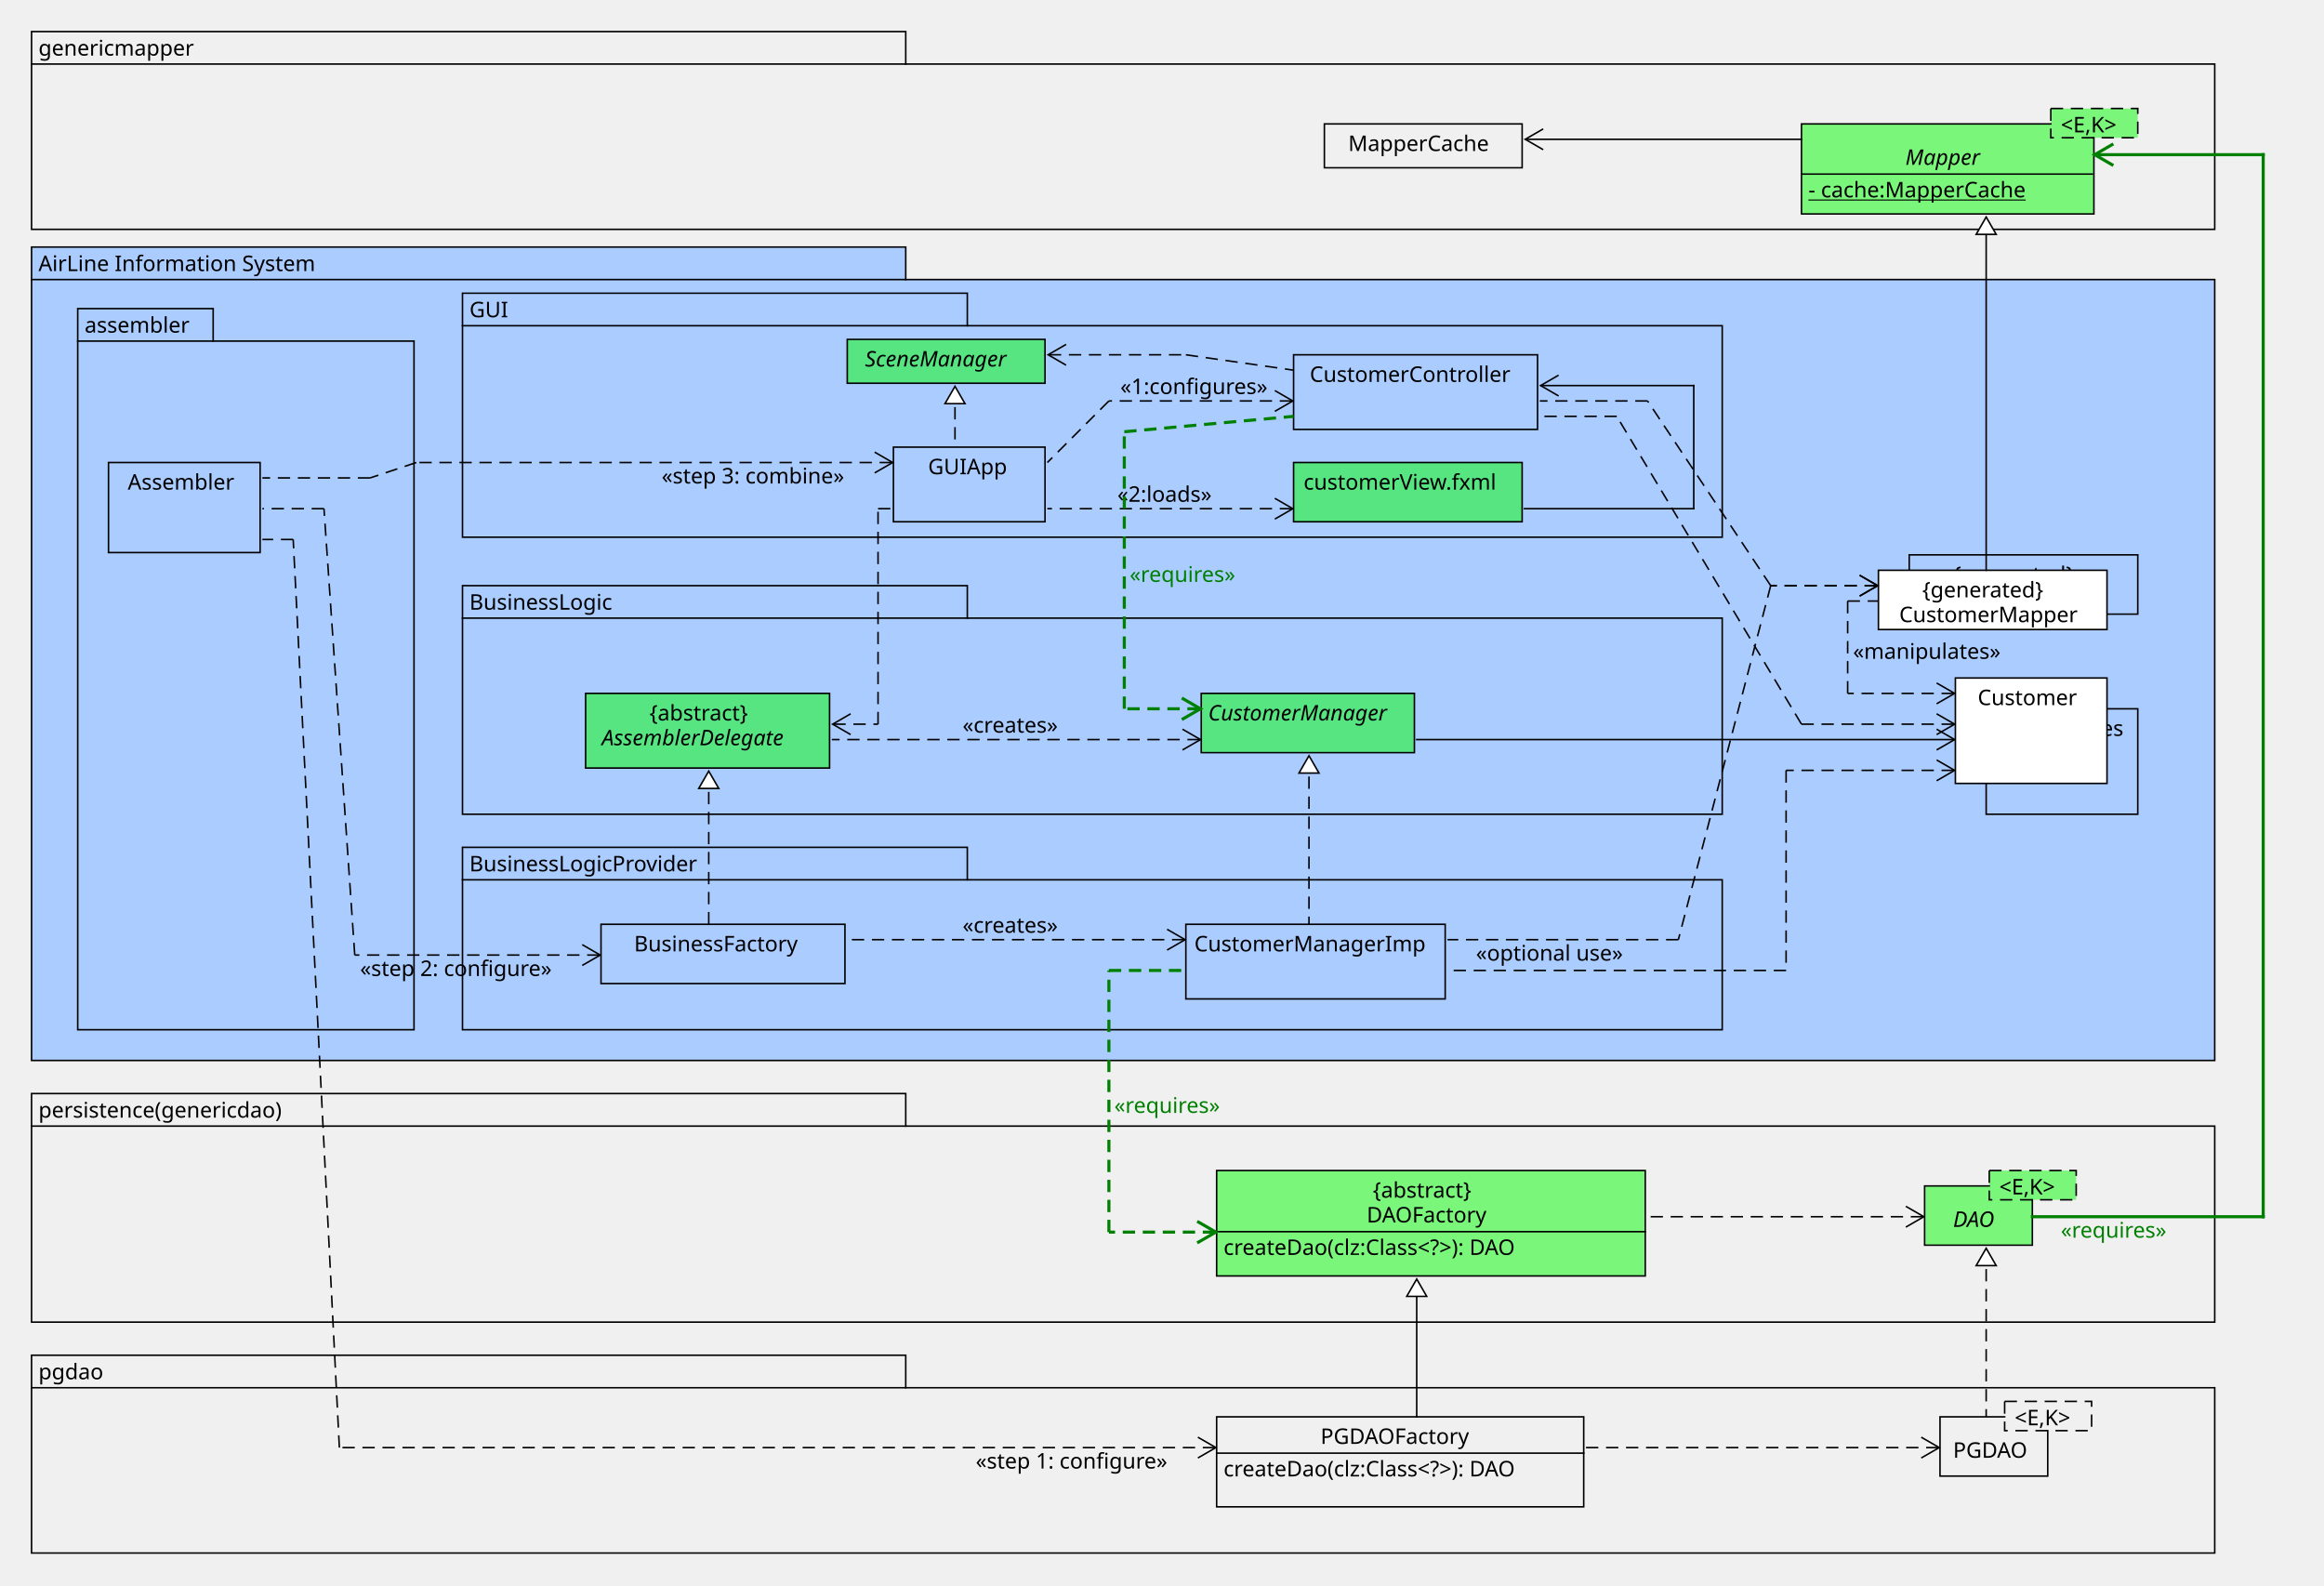
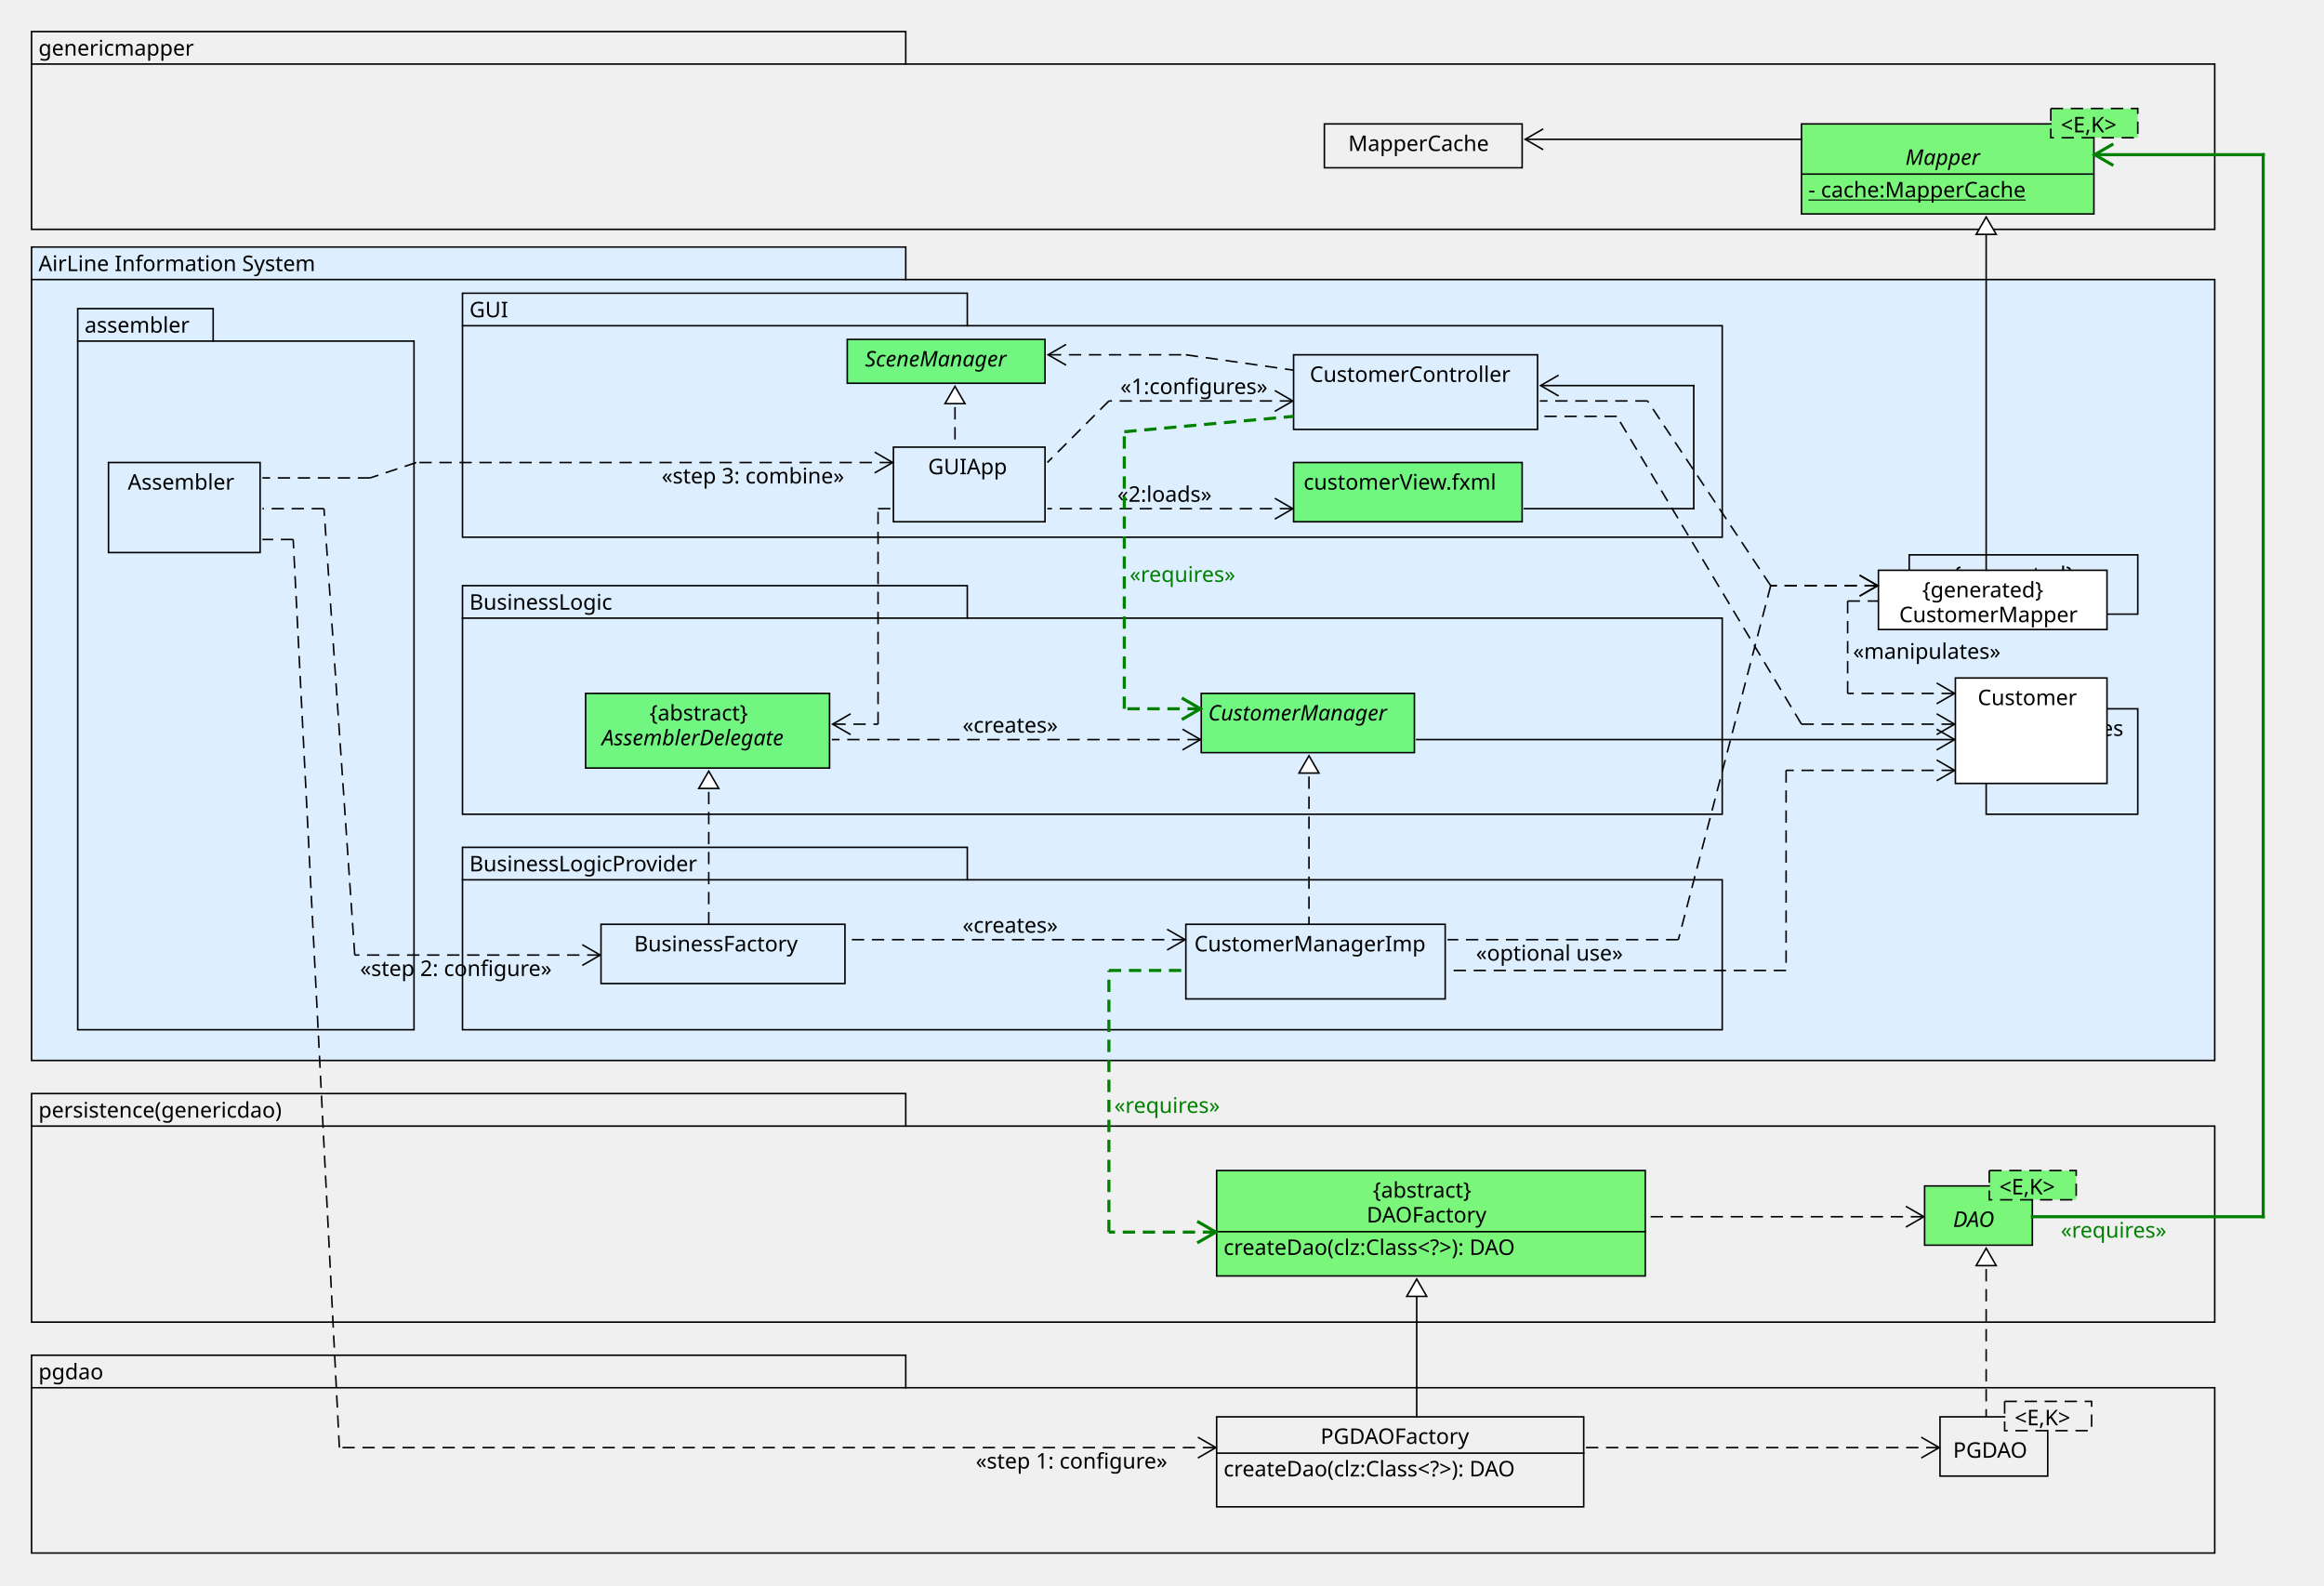
- <svg xmlns="http://www.w3.org/2000/svg" fill-opacity="1" color-rendering="auto" color-interpolation="auto" text-rendering="auto" stroke="currentColor" stroke-linecap="square" width="1510" stroke-miterlimit="10" shape-rendering="auto" stroke-opacity="1" fill="currentColor" stroke-dasharray="none" font-weight="normal" stroke-width="1" viewBox="50 0 1510 1030" height="1030" font-family="'Dialog'" font-style="normal" stroke-linejoin="miter" font-size="12px" stroke-dashoffset="0" image-rendering="auto">
+ <svg xmlns="http://www.w3.org/2000/svg" fill-opacity="1" color-rendering="auto" color-interpolation="auto" text-rendering="auto" stroke="black" stroke-linecap="square" width="1510" stroke-miterlimit="10" shape-rendering="auto" stroke-opacity="1" fill="black" stroke-dasharray="none" font-weight="normal" stroke-width="1" viewBox="50 0 1510 1030" height="1030" font-family="'Dialog'" font-style="normal" stroke-linejoin="miter" font-size="12px" stroke-dashoffset="0" image-rendering="auto">
  <defs id="genericDefs" />
  <g>
    <defs id="defs1">
      <clipPath clipPathUnits="userSpaceOnUse" id="clipPath1">
        <path d="M0 0 L2147483647 0 L2147483647 2147483647 L0 2147483647 L0 0 Z" />
      </clipPath>
      <clipPath clipPathUnits="userSpaceOnUse" id="clipPath2">
        <path d="M0 0 L0 400 L240 400 L240 0 Z" />
      </clipPath>
      <clipPath clipPathUnits="userSpaceOnUse" id="clipPath3">
        <path d="M0 0 L0 530 L1420 530 L1420 0 Z" />
      </clipPath>
      <clipPath clipPathUnits="userSpaceOnUse" id="clipPath4">
        <path d="M0 0 L0 30 L130 30 L130 0 Z" />
      </clipPath>
      <clipPath clipPathUnits="userSpaceOnUse" id="clipPath5">
        <path d="M0 0 L0 70 L100 70 L100 0 Z" />
      </clipPath>
      <clipPath clipPathUnits="userSpaceOnUse" id="clipPath6">
        <path d="M0 0 L0 40 L150 40 L150 0 Z" />
      </clipPath>
      <clipPath clipPathUnits="userSpaceOnUse" id="clipPath7">
        <path d="M0 0 L0 50 L100 50 L100 0 Z" />
      </clipPath>
      <clipPath clipPathUnits="userSpaceOnUse" id="clipPath8">
        <path d="M0 0 L0 70 L280 70 L280 0 Z" />
      </clipPath>
      <clipPath clipPathUnits="userSpaceOnUse" id="clipPath9">
        <path d="M0 0 L0 150 L1420 150 L1420 0 Z" />
      </clipPath>
      <clipPath clipPathUnits="userSpaceOnUse" id="clipPath10">
        <path d="M0 0 L0 60 L240 60 L240 0 Z" />
      </clipPath>
      <clipPath clipPathUnits="userSpaceOnUse" id="clipPath11">
        <path d="M0 0 L0 130 L1420 130 L1420 0 Z" />
      </clipPath>
      <clipPath clipPathUnits="userSpaceOnUse" id="clipPath12">
        <path d="M0 0 L0 70 L220 70 L220 0 Z" />
      </clipPath>
      <clipPath clipPathUnits="userSpaceOnUse" id="clipPath13">
        <path d="M0 0 L0 60 L100 60 L100 0 Z" />
      </clipPath>
      <clipPath clipPathUnits="userSpaceOnUse" id="clipPath14">
        <path d="M0 0 L0 160 L820 160 L820 0 Z" />
      </clipPath>
      <clipPath clipPathUnits="userSpaceOnUse" id="clipPath15">
        <path d="M0 0 L0 470 L220 470 L220 0 Z" />
      </clipPath>
      <clipPath clipPathUnits="userSpaceOnUse" id="clipPath16">
        <path d="M0 0 L0 40 L160 40 L160 0 Z" />
      </clipPath>
      <clipPath clipPathUnits="userSpaceOnUse" id="clipPath17">
        <path d="M0 0 L0 50 L170 50 L170 0 Z" />
      </clipPath>
      <clipPath clipPathUnits="userSpaceOnUse" id="clipPath18">
        <path d="M0 0 L0 120 L820 120 L820 0 Z" />
      </clipPath>
      <clipPath clipPathUnits="userSpaceOnUse" id="clipPath19">
        <path d="M0 0 L0 50 L160 50 L160 0 Z" />
      </clipPath>
      <clipPath clipPathUnits="userSpaceOnUse" id="clipPath20">
        <path d="M0 0 L0 40 L140 40 L140 0 Z" />
      </clipPath>
      <clipPath clipPathUnits="userSpaceOnUse" id="clipPath21">
        <path d="M0 0 L0 150 L820 150 L820 0 Z" />
      </clipPath>
      <clipPath clipPathUnits="userSpaceOnUse" id="clipPath22">
        <path d="M0 0 L0 70 L30 70 L30 0 Z" />
      </clipPath>
      <clipPath clipPathUnits="userSpaceOnUse" id="clipPath23">
        <path d="M0 0 L0 40 L190 40 L190 0 Z" />
      </clipPath>
      <clipPath clipPathUnits="userSpaceOnUse" id="clipPath24">
        <path d="M0 0 L0 230 L300 230 L300 0 Z" />
      </clipPath>
      <clipPath clipPathUnits="userSpaceOnUse" id="clipPath25">
        <path d="M0 0 L0 150 L250 150 L250 0 Z" />
      </clipPath>
      <clipPath clipPathUnits="userSpaceOnUse" id="clipPath26">
        <path d="M0 0 L0 200 L100 200 L100 0 Z" />
      </clipPath>
      <clipPath clipPathUnits="userSpaceOnUse" id="clipPath27">
        <path d="M0 0 L0 30 L210 30 L210 0 Z" />
      </clipPath>
      <clipPath clipPathUnits="userSpaceOnUse" id="clipPath28">
        <path d="M0 0 L0 270 L310 270 L310 0 Z" />
      </clipPath>
      <clipPath clipPathUnits="userSpaceOnUse" id="clipPath29">
        <path d="M0 0 L0 110 L140 110 L140 0 Z" />
      </clipPath>
      <clipPath clipPathUnits="userSpaceOnUse" id="clipPath30">
        <path d="M0 0 L0 50 L190 50 L190 0 Z" />
      </clipPath>
      <clipPath clipPathUnits="userSpaceOnUse" id="clipPath31">
        <path d="M0 0 L0 630 L650 630 L650 0 Z" />
      </clipPath>
      <clipPath clipPathUnits="userSpaceOnUse" id="clipPath32">
        <path d="M0 0 L0 140 L30 140 L30 0 Z" />
      </clipPath>
      <clipPath clipPathUnits="userSpaceOnUse" id="clipPath33">
        <path d="M0 0 L0 30 L260 30 L260 0 Z" />
      </clipPath>
      <clipPath clipPathUnits="userSpaceOnUse" id="clipPath34">
        <path d="M0 0 L0 120 L30 120 L30 0 Z" />
      </clipPath>
      <clipPath clipPathUnits="userSpaceOnUse" id="clipPath35">
        <path d="M0 0 L0 730 L180 730 L180 0 Z" />
      </clipPath>
      <clipPath clipPathUnits="userSpaceOnUse" id="clipPath36">
        <path d="M0 0 L0 260 L30 260 L30 0 Z" />
      </clipPath>
      <clipPath clipPathUnits="userSpaceOnUse" id="clipPath37">
        <path d="M0 0 L0 40 L250 40 L250 0 Z" />
      </clipPath>
      <clipPath clipPathUnits="userSpaceOnUse" id="clipPath38">
        <path d="M0 0 L0 330 L250 330 L250 0 Z" />
      </clipPath>
      <clipPath clipPathUnits="userSpaceOnUse" id="clipPath39">
        <path d="M0 0 L0 40 L440 40 L440 0 Z" />
      </clipPath>
      <clipPath clipPathUnits="userSpaceOnUse" id="clipPath40">
        <path d="M0 0 L0 90 L130 90 L130 0 Z" />
      </clipPath>
      <clipPath clipPathUnits="userSpaceOnUse" id="clipPath41">
        <path d="M0 0 L0 220 L140 220 L140 0 Z" />
      </clipPath>
      <clipPath clipPathUnits="userSpaceOnUse" id="clipPath42">
        <path d="M0 0 L0 130 L30 130 L30 0 Z" />
      </clipPath>
      <clipPath clipPathUnits="userSpaceOnUse" id="clipPath43">
        <path d="M0 0 L0 40 L270 40 L270 0 Z" />
      </clipPath>
      <clipPath clipPathUnits="userSpaceOnUse" id="clipPath44">
        <path d="M0 0 L0 170 L70 170 L70 0 Z" />
      </clipPath>
      <clipPath clipPathUnits="userSpaceOnUse" id="clipPath45">
        <path d="M0 0 L0 160 L360 160 L360 0 Z" />
      </clipPath>
      <clipPath clipPathUnits="userSpaceOnUse" id="clipPath46">
        <path d="M0 0 L0 80 L190 80 L190 0 Z" />
      </clipPath>
      <clipPath clipPathUnits="userSpaceOnUse" id="clipPath47">
        <path d="M0 0 L0 40 L380 40 L380 0 Z" />
      </clipPath>
    </defs>
    <g fill="rgb(255,255,255)" fill-opacity="0" transform="translate(1230,270)" stroke-opacity="0" stroke="rgb(255,255,255)">
      <path d="M0.5 0.5 L96.5 0.5 L96.5 21.609 L239 21.609 L239 399 L0.5 399 Z" stroke="none" clip-path="url(#clipPath2)" />
    </g>
    <g transform="translate(1230,270)">
      <path fill="none" d="M0.5 0.5 L96.5 0.5 L96.5 21.609 L239 21.609 L239 399 L0.5 399 Z" clip-path="url(#clipPath2)" />
      <path fill="none" d="M0.5 21.609 L96.5 21.609" clip-path="url(#clipPath2)" />
      <text x="5" font-size="14px" y="16.109" clip-path="url(#clipPath2)" font-family="sans-serif" stroke="none" xml:space="preserve">entities</text>
    </g>
-     <g fill="rgb(170,204,255)" transform="translate(70,160)" stroke="rgb(170,204,255)">
+     <g fill="rgb(221,238,255)" transform="translate(70,160)" stroke="rgb(221,238,255)">
      <path d="M0.5 0.5 L568.5 0.5 L568.5 21.609 L1419 21.609 L1419 529 L0.5 529 Z" stroke="none" clip-path="url(#clipPath3)" />
      <path fill="none" d="M0.5 0.5 L568.5 0.5 L568.5 21.609 L1419 21.609 L1419 529 L0.5 529 Z" clip-path="url(#clipPath3)" stroke="black" />
      <path fill="none" d="M0.5 21.609 L568.5 21.609" clip-path="url(#clipPath3)" stroke="black" />
    </g>
    <g font-family="sans-serif" font-size="14px" transform="translate(70,160)">
      <text x="5" xml:space="preserve" y="16.109" clip-path="url(#clipPath3)" stroke="none">AirLine Information System</text>
    </g>
    <g fill="rgb(0,255,0)" fill-opacity="0.49" transform="translate(600,220)" stroke-opacity="0.49" stroke="rgb(0,255,0)">
      <rect x="0.5" width="128.5" height="28.5" y="0.5" clip-path="url(#clipPath4)" stroke="none" />
    </g>
    <g transform="translate(600,220)">
      <rect fill="none" x="0.5" width="128.5" height="28.5" y="0.5" clip-path="url(#clipPath4)" />
      <text x="12" font-size="14px" y="18.109" clip-path="url(#clipPath4)" font-family="sans-serif" font-style="italic" stroke="none" xml:space="preserve">SceneManager</text>
    </g>
    <g fill="rgb(255,255,255)" fill-opacity="0" transform="translate(1340,460)" stroke-opacity="0" stroke="rgb(255,255,255)">
      <rect x="0.5" width="98.5" height="68.5" y="0.5" clip-path="url(#clipPath5)" stroke="none" />
    </g>
    <g transform="translate(1340,460)">
      <rect fill="none" x="0.5" width="98.5" height="68.5" y="0.5" clip-path="url(#clipPath5)" />
      <text x="3" font-size="14px" y="18.109" clip-path="url(#clipPath5)" font-family="sans-serif" stroke="none" xml:space="preserve">OtherEntities</text>
    </g>
    <g fill="rgb(255,255,255)" fill-opacity="0" transform="translate(1290,360)" stroke-opacity="0" stroke="rgb(255,255,255)">
      <rect x="0.5" width="148.5" height="38.5" y="0.5" clip-path="url(#clipPath6)" stroke="none" />
    </g>
    <g transform="translate(1290,360)">
      <rect fill="none" x="0.5" width="148.5" height="38.5" y="0.5" clip-path="url(#clipPath6)" />
      <text x="29" font-size="14px" y="18.109" clip-path="url(#clipPath6)" font-family="sans-serif" stroke="none" xml:space="preserve">{generated}</text>
      <text x="25" font-size="14px" y="34.219" clip-path="url(#clipPath6)" font-family="sans-serif" stroke="none" xml:space="preserve">OtherMappers</text>
    </g>
    <g fill="rgb(255,255,255)" fill-opacity="0" transform="translate(910,80)" stroke-opacity="0" stroke="rgb(255,255,255)">
      <rect x="0.5" width="128.5" height="28.5" y="0.5" clip-path="url(#clipPath4)" stroke="none" />
    </g>
    <g transform="translate(910,80)">
      <rect fill="none" x="0.5" width="128.5" height="28.5" y="0.5" clip-path="url(#clipPath4)" />
      <text x="16" font-size="14px" y="18.109" clip-path="url(#clipPath4)" font-family="sans-serif" stroke="none" xml:space="preserve">MapperCache</text>
    </g>
    <g fill="rgb(255,255,255)" fill-opacity="0" transform="translate(1310,910)" stroke-opacity="0" stroke="rgb(255,255,255)">
      <path d="M0.5 10.5 L42.5 10.5 L42.5 0.5 L99 0.5 L99 19.5 L70.5 19.5 L70.5 49 L0.5 49 Z" stroke="none" clip-path="url(#clipPath7)" />
      <path fill="none" d="M0.5 10.5 L42.5 10.5 L42.5 0.5 L99 0.5 L99 19.5 L70.5 19.5 L70.5 49 L0.5 49 Z" clip-path="url(#clipPath7)" />
      <rect x="42.5" width="56.5" height="19" y="0.5" clip-path="url(#clipPath7)" stroke="none" />
    </g>
    <g stroke-dasharray="8,5" stroke-miterlimit="5" transform="translate(1310,910)" stroke-linecap="butt">
      <rect fill="none" x="42.5" width="56.5" height="19" y="0.5" clip-path="url(#clipPath7)" />
      <path fill="none" stroke-miterlimit="10" stroke-dasharray="none" d="M42.5 10.5 L0.5 10.5 L0.5 49 L70.5 49 L70.5 19.5" clip-path="url(#clipPath7)" stroke-linecap="square" />
    </g>
    <g font-family="sans-serif" font-size="14px" transform="translate(1310,910)">
      <text x="49" xml:space="preserve" y="16" clip-path="url(#clipPath7)" stroke="none">&lt;E,K&gt;</text>
      <text x="9" xml:space="preserve" y="37.109" clip-path="url(#clipPath7)" stroke="none">PGDAO</text>
    </g>
    <g fill="rgb(0,255,0)" fill-opacity="0.49" transform="translate(840,760)" stroke-opacity="0.49" stroke="rgb(0,255,0)">
      <rect x="0.5" width="278.5" height="68.5" y="0.5" clip-path="url(#clipPath8)" stroke="none" />
    </g>
    <g transform="translate(840,760)">
      <rect fill="none" x="0.5" width="278.5" height="68.5" y="0.5" clip-path="url(#clipPath8)" />
      <text x="102" font-size="14px" y="18.109" clip-path="url(#clipPath8)" font-family="sans-serif" stroke="none" xml:space="preserve">{abstract}</text>
      <text x="98" font-size="14px" y="34.219" clip-path="url(#clipPath8)" font-family="sans-serif" stroke="none" xml:space="preserve">DAOFactory</text>
      <path fill="none" d="M1 40.219 L279 40.219" clip-path="url(#clipPath8)" />
      <text x="5" font-size="14px" y="55.328" clip-path="url(#clipPath8)" font-family="sans-serif" stroke="none" xml:space="preserve">createDao(clz:Class&lt;?&gt;): DAO</text>
    </g>
    <g fill="rgb(255,255,255)" fill-opacity="0" transform="translate(70,710)" stroke-opacity="0" stroke="rgb(255,255,255)">
      <path d="M0.5 0.5 L568.5 0.5 L568.5 21.609 L1419 21.609 L1419 149 L0.5 149 Z" stroke="none" clip-path="url(#clipPath9)" />
    </g>
    <g transform="translate(70,710)">
      <path fill="none" d="M0.5 0.5 L568.5 0.5 L568.5 21.609 L1419 21.609 L1419 149 L0.5 149 Z" clip-path="url(#clipPath9)" />
      <path fill="none" d="M0.5 21.609 L568.5 21.609" clip-path="url(#clipPath9)" />
      <text x="5" font-size="14px" y="16.109" clip-path="url(#clipPath9)" font-family="sans-serif" stroke="none" xml:space="preserve">persistence(genericdao)</text>
    </g>
    <g fill="rgb(255,255,255)" fill-opacity="0" transform="translate(840,920)" stroke-opacity="0" stroke="rgb(255,255,255)">
      <rect x="0.5" width="238.5" height="58.5" y="0.5" clip-path="url(#clipPath10)" stroke="none" />
    </g>
    <g transform="translate(840,920)">
      <rect fill="none" x="0.5" width="238.5" height="58.5" y="0.5" clip-path="url(#clipPath10)" />
      <text x="68" font-size="14px" y="18.109" clip-path="url(#clipPath10)" font-family="sans-serif" stroke="none" xml:space="preserve">PGDAOFactory</text>
      <path fill="none" d="M1 24.109 L239 24.109" clip-path="url(#clipPath10)" />
      <text x="5" font-size="14px" y="39.219" clip-path="url(#clipPath10)" font-family="sans-serif" stroke="none" xml:space="preserve">createDao(clz:Class&lt;?&gt;): DAO</text>
    </g>
    <g fill="rgb(0,255,0)" fill-opacity="0.49" transform="translate(1300,760)" stroke-opacity="0.49" stroke="rgb(0,255,0)">
      <path d="M0.5 10.5 L42.5 10.5 L42.5 0.5 L99 0.5 L99 19.5 L70.5 19.5 L70.5 49 L0.5 49 Z" stroke="none" clip-path="url(#clipPath7)" />
    </g>
    <g fill="rgb(255,255,255)" fill-opacity="0" transform="translate(1300,760)" stroke-opacity="0" stroke="rgb(255,255,255)">
      <path fill="none" d="M0.5 10.5 L42.5 10.5 L42.5 0.5 L99 0.5 L99 19.5 L70.5 19.5 L70.5 49 L0.5 49 Z" clip-path="url(#clipPath7)" />
      <rect x="42.5" width="56.5" height="19" y="0.5" clip-path="url(#clipPath7)" stroke="none" />
    </g>
    <g stroke-dasharray="8,5" stroke-miterlimit="5" transform="translate(1300,760)" stroke-linecap="butt">
      <rect fill="none" x="42.5" width="56.5" height="19" y="0.5" clip-path="url(#clipPath7)" />
      <path fill="none" stroke-miterlimit="10" stroke-dasharray="none" d="M42.5 10.5 L0.5 10.5 L0.5 49 L70.5 49 L70.5 19.5" clip-path="url(#clipPath7)" stroke-linecap="square" />
    </g>
    <g font-family="sans-serif" font-size="14px" transform="translate(1300,760)">
      <text x="49" xml:space="preserve" y="16" clip-path="url(#clipPath7)" stroke="none">&lt;E,K&gt;</text>
      <text font-style="italic" x="19" xml:space="preserve" y="37.109" clip-path="url(#clipPath7)" stroke="none">DAO</text>
    </g>
    <g fill="rgb(255,255,255)" fill-opacity="0" transform="translate(70,20)" stroke-opacity="0" stroke="rgb(255,255,255)">
      <path d="M0.5 0.5 L568.5 0.5 L568.5 21.609 L1419 21.609 L1419 129 L0.5 129 Z" stroke="none" clip-path="url(#clipPath11)" />
    </g>
    <g transform="translate(70,20)">
      <path fill="none" d="M0.5 0.5 L568.5 0.5 L568.5 21.609 L1419 21.609 L1419 129 L0.5 129 Z" clip-path="url(#clipPath11)" />
      <path fill="none" d="M0.5 21.609 L568.5 21.609" clip-path="url(#clipPath11)" />
      <text x="5" font-size="14px" y="16.109" clip-path="url(#clipPath11)" font-family="sans-serif" stroke="none" xml:space="preserve">genericmapper</text>
    </g>
    <g fill="rgb(0,255,0)" fill-opacity="0.49" transform="translate(1220,70)" stroke-opacity="0.49" stroke="rgb(0,255,0)">
      <path d="M0.5 10.5 L162.5 10.5 L162.5 0.5 L219 0.5 L219 19.5 L190.5 19.5 L190.5 69 L0.5 69 Z" stroke="none" clip-path="url(#clipPath12)" />
    </g>
    <g fill="rgb(255,255,255)" fill-opacity="0" transform="translate(1220,70)" stroke-opacity="0" stroke="rgb(255,255,255)">
      <path fill="none" d="M0.5 10.5 L162.5 10.5 L162.5 0.5 L219 0.5 L219 19.5 L190.5 19.5 L190.5 69 L0.5 69 Z" clip-path="url(#clipPath12)" />
      <rect x="162.5" width="56.5" height="19" y="0.5" clip-path="url(#clipPath12)" stroke="none" />
    </g>
    <g stroke-dasharray="8,5" stroke-miterlimit="5" transform="translate(1220,70)" stroke-linecap="butt">
      <rect fill="none" x="162.5" width="56.5" height="19" y="0.5" clip-path="url(#clipPath12)" />
      <path fill="none" stroke-miterlimit="10" stroke-dasharray="none" d="M162.5 10.5 L0.5 10.5 L0.5 69 L190.5 69 L190.5 19.5" clip-path="url(#clipPath12)" stroke-linecap="square" />
    </g>
    <g font-family="sans-serif" font-size="14px" transform="translate(1220,70)">
      <text x="169" xml:space="preserve" y="16" clip-path="url(#clipPath12)" stroke="none">&lt;E,K&gt;</text>
      <text font-style="italic" x="68" xml:space="preserve" y="37.109" clip-path="url(#clipPath12)" stroke="none">Mapper</text>
      <path fill="none" d="M1 43.109 L189.5 43.109" clip-path="url(#clipPath12)" />
      <text x="5" xml:space="preserve" y="58.219" clip-path="url(#clipPath12)" text-decoration="underline" stroke="none">- cache:MapperCache</text>
    </g>
    <g fill="rgb(255,255,255)" fill-opacity="0" transform="translate(120,300)" stroke-opacity="0" stroke="rgb(255,255,255)">
      <rect x="0.5" width="98.5" height="58.5" y="0.5" clip-path="url(#clipPath13)" stroke="none" />
    </g>
    <g transform="translate(120,300)">
      <rect fill="none" x="0.5" width="98.5" height="58.5" y="0.5" clip-path="url(#clipPath13)" />
      <text x="13" font-size="14px" y="18.109" clip-path="url(#clipPath13)" font-family="sans-serif" stroke="none" xml:space="preserve">Assembler</text>
    </g>
    <g fill="rgb(255,255,255)" fill-opacity="0" transform="translate(70,880)" stroke-opacity="0" stroke="rgb(255,255,255)">
      <path d="M0.5 0.5 L568.5 0.5 L568.5 21.609 L1419 21.609 L1419 129 L0.5 129 Z" stroke="none" clip-path="url(#clipPath11)" />
    </g>
    <g transform="translate(70,880)">
      <path fill="none" d="M0.5 0.5 L568.5 0.5 L568.5 21.609 L1419 21.609 L1419 129 L0.5 129 Z" clip-path="url(#clipPath11)" />
      <path fill="none" d="M0.5 21.609 L568.5 21.609" clip-path="url(#clipPath11)" />
      <text x="5" font-size="14px" y="16.109" clip-path="url(#clipPath11)" font-family="sans-serif" stroke="none" xml:space="preserve">pgdao</text>
    </g>
    <g fill="rgb(255,255,255)" fill-opacity="0" transform="translate(350,190)" stroke-opacity="0" stroke="rgb(255,255,255)">
      <path d="M0.5 0.5 L328.5 0.5 L328.5 21.609 L819 21.609 L819 159 L0.5 159 Z" stroke="none" clip-path="url(#clipPath14)" />
    </g>
    <g transform="translate(350,190)">
      <path fill="none" d="M0.5 0.5 L328.5 0.5 L328.5 21.609 L819 21.609 L819 159 L0.5 159 Z" clip-path="url(#clipPath14)" />
      <path fill="none" d="M0.5 21.609 L328.5 21.609" clip-path="url(#clipPath14)" />
      <text x="5" font-size="14px" y="16.109" clip-path="url(#clipPath14)" font-family="sans-serif" stroke="none" xml:space="preserve">GUI</text>
    </g>
    <g fill="white" transform="translate(1270,370)" stroke="white">
      <rect x="0.5" width="148.5" height="38.5" y="0.5" clip-path="url(#clipPath6)" stroke="none" />
      <rect x="0.5" y="0.5" clip-path="url(#clipPath6)" fill="none" width="148.5" height="38.5" stroke="black" />
    </g>
    <g font-family="sans-serif" font-size="14px" transform="translate(1270,370)">
      <text x="29" xml:space="preserve" y="18.109" clip-path="url(#clipPath6)" stroke="none">{generated}</text>
      <text x="14" xml:space="preserve" y="34.219" clip-path="url(#clipPath6)" stroke="none">CustomerMapper</text>
    </g>
    <g fill="rgb(255,255,255)" fill-opacity="0" transform="translate(100,200)" stroke-opacity="0" stroke="rgb(255,255,255)">
      <path d="M0.5 0.5 L88.5 0.5 L88.5 21.609 L219 21.609 L219 469 L0.5 469 Z" stroke="none" clip-path="url(#clipPath15)" />
    </g>
    <g transform="translate(100,200)">
      <path fill="none" d="M0.5 0.5 L88.5 0.5 L88.5 21.609 L219 21.609 L219 469 L0.5 469 Z" clip-path="url(#clipPath15)" />
      <path fill="none" d="M0.5 21.609 L88.5 21.609" clip-path="url(#clipPath15)" />
      <text x="5" font-size="14px" y="16.109" clip-path="url(#clipPath15)" font-family="sans-serif" stroke="none" xml:space="preserve">assembler</text>
    </g>
    <g fill="rgb(255,255,255)" fill-opacity="0" transform="translate(440,600)" stroke-opacity="0" stroke="rgb(255,255,255)">
      <rect x="0.5" width="158.5" height="38.5" y="0.5" clip-path="url(#clipPath16)" stroke="none" />
    </g>
    <g transform="translate(440,600)">
      <rect fill="none" x="0.5" width="158.5" height="38.5" y="0.5" clip-path="url(#clipPath16)" />
      <text x="22" font-size="14px" y="18.109" clip-path="url(#clipPath16)" font-family="sans-serif" stroke="none" xml:space="preserve">BusinessFactory</text>
    </g>
    <g fill="rgb(255,255,255)" fill-opacity="0" transform="translate(820,600)" stroke-opacity="0" stroke="rgb(255,255,255)">
      <rect x="0.5" width="168.5" height="48.5" y="0.5" clip-path="url(#clipPath17)" stroke="none" />
    </g>
    <g transform="translate(820,600)">
      <rect fill="none" x="0.5" width="168.5" height="48.5" y="0.5" clip-path="url(#clipPath17)" />
      <text x="6" font-size="14px" y="18.109" clip-path="url(#clipPath17)" font-family="sans-serif" stroke="none" xml:space="preserve">CustomerManagerImp</text>
    </g>
    <g fill="rgb(255,255,255)" fill-opacity="0" transform="translate(350,550)" stroke-opacity="0" stroke="rgb(255,255,255)">
      <path d="M0.5 0.5 L328.5 0.5 L328.5 21.609 L819 21.609 L819 119 L0.5 119 Z" stroke="none" clip-path="url(#clipPath18)" />
    </g>
    <g transform="translate(350,550)">
      <path fill="none" d="M0.5 0.5 L328.5 0.5 L328.5 21.609 L819 21.609 L819 119 L0.5 119 Z" clip-path="url(#clipPath18)" />
      <path fill="none" d="M0.5 21.609 L328.5 21.609" clip-path="url(#clipPath18)" />
      <text x="5" font-size="14px" y="16.109" clip-path="url(#clipPath18)" font-family="sans-serif" stroke="none" xml:space="preserve">BusinessLogicProvider</text>
    </g>
    <g fill="rgb(0,255,0)" fill-opacity="0.49" transform="translate(430,450)" stroke-opacity="0.49" stroke="rgb(0,255,0)">
      <rect x="0.5" width="158.5" height="48.5" y="0.5" clip-path="url(#clipPath19)" stroke="none" />
    </g>
    <g transform="translate(430,450)">
      <rect fill="none" x="0.5" width="158.5" height="48.5" y="0.5" clip-path="url(#clipPath19)" />
      <text x="42" font-size="14px" y="18.109" clip-path="url(#clipPath19)" font-family="sans-serif" stroke="none" xml:space="preserve">{abstract}</text>
      <text x="11" font-size="14px" y="34.219" clip-path="url(#clipPath19)" font-family="sans-serif" font-style="italic" stroke="none" xml:space="preserve">AssemblerDelegate</text>
    </g>
    <g fill="rgb(0,255,0)" fill-opacity="0.49" transform="translate(890,300)" stroke-opacity="0.49" stroke="rgb(0,255,0)">
      <rect x="0.5" width="148.5" height="38.5" y="0.5" clip-path="url(#clipPath6)" stroke="none" />
    </g>
    <g transform="translate(890,300)">
      <rect fill="none" x="0.5" width="148.5" height="38.5" y="0.5" clip-path="url(#clipPath6)" />
      <text x="7" font-size="14px" y="18.109" clip-path="url(#clipPath6)" font-family="sans-serif" stroke="none" xml:space="preserve">customerView.fxml</text>
    </g>
    <g fill="rgb(255,255,255)" fill-opacity="0" transform="translate(890,230)" stroke-opacity="0" stroke="rgb(255,255,255)">
      <rect x="0.5" width="158.5" height="48.5" y="0.5" clip-path="url(#clipPath19)" stroke="none" />
    </g>
    <g transform="translate(890,230)">
      <rect fill="none" x="0.5" width="158.5" height="48.5" y="0.5" clip-path="url(#clipPath19)" />
      <text x="11" font-size="14px" y="18.109" clip-path="url(#clipPath19)" font-family="sans-serif" stroke="none" xml:space="preserve">CustomerController</text>
    </g>
    <g fill="rgb(255,255,255)" fill-opacity="0" transform="translate(630,290)" stroke-opacity="0" stroke="rgb(255,255,255)">
      <rect x="0.5" width="98.5" height="48.5" y="0.5" clip-path="url(#clipPath7)" stroke="none" />
    </g>
    <g transform="translate(630,290)">
      <rect fill="none" x="0.5" width="98.5" height="48.5" y="0.5" clip-path="url(#clipPath7)" />
      <text x="23" font-size="14px" y="18.109" clip-path="url(#clipPath7)" font-family="sans-serif" stroke="none" xml:space="preserve">GUIApp</text>
    </g>
    <g fill="rgb(0,255,0)" fill-opacity="0.49" transform="translate(830,450)" stroke-opacity="0.49" stroke="rgb(0,255,0)">
      <rect x="0.5" width="138.5" height="38.5" y="0.5" clip-path="url(#clipPath20)" stroke="none" />
    </g>
    <g transform="translate(830,450)">
      <rect fill="none" x="0.5" width="138.5" height="38.5" y="0.5" clip-path="url(#clipPath20)" />
      <text x="5" font-size="14px" y="18.109" clip-path="url(#clipPath20)" font-family="sans-serif" font-style="italic" stroke="none" xml:space="preserve">CustomerManager</text>
    </g>
    <g fill="white" transform="translate(1320,440)" stroke="white">
      <rect x="0.5" width="98.5" height="68.5" y="0.5" clip-path="url(#clipPath5)" stroke="none" />
      <rect x="0.5" y="0.5" clip-path="url(#clipPath5)" fill="none" width="98.5" height="68.5" stroke="black" />
    </g>
    <g font-family="sans-serif" font-size="14px" transform="translate(1320,440)">
      <text x="15" xml:space="preserve" y="18.109" clip-path="url(#clipPath5)" stroke="none">Customer</text>
    </g>
    <g fill="rgb(255,255,255)" fill-opacity="0" transform="translate(350,380)" stroke-opacity="0" stroke="rgb(255,255,255)">
      <path d="M0.5 0.5 L328.5 0.5 L328.5 21.609 L819 21.609 L819 149 L0.5 149 Z" stroke="none" clip-path="url(#clipPath21)" />
    </g>
    <g transform="translate(350,380)">
      <path fill="none" d="M0.5 0.5 L328.5 0.5 L328.5 21.609 L819 21.609 L819 149 L0.5 149 Z" clip-path="url(#clipPath21)" />
      <path fill="none" d="M0.5 21.609 L328.5 21.609" clip-path="url(#clipPath21)" />
      <text x="5" font-size="14px" y="16.109" clip-path="url(#clipPath21)" font-family="sans-serif" stroke="none" xml:space="preserve">BusinessLogic</text>
    </g>
    <g stroke-dasharray="8,5" stroke-miterlimit="5" transform="translate(660,240)" stroke-linecap="butt">
      <path fill="none" d="M10.5 11.5 L10.5 50.5" clip-path="url(#clipPath22)" />
      <path fill="white" d="M4 22.258 L10.5 11 L17 22.258 Z" clip-path="url(#clipPath22)" stroke="none" />
      <path fill="none" stroke-miterlimit="10" stroke-dasharray="none" d="M4 22.258 L10.5 11 L17 22.258 Z" clip-path="url(#clipPath22)" stroke-linecap="square" />
    </g>
    <g stroke-dasharray="8,5" stroke-miterlimit="5" transform="translate(720,220)" stroke-linecap="butt">
      <path fill="none" d="M11.5 10.5 L100.5 10.5" clip-path="url(#clipPath23)" />
      <path fill="none" d="M100.5 10.5 L170.5 20.5" clip-path="url(#clipPath23)" />
      <path fill="none" stroke-miterlimit="10" stroke-dasharray="none" d="M22.258 17 L11 10.5 L22.258 4" clip-path="url(#clipPath23)" stroke-linecap="square" />
    </g>
    <g stroke-dasharray="8,5" stroke-miterlimit="5" transform="translate(1040,260)" stroke-linecap="butt">
      <path fill="none" d="M279.5 210.5 L180.5 210.5" clip-path="url(#clipPath24)" />
      <path fill="none" d="M180.5 210.5 L60.5 10.5" clip-path="url(#clipPath24)" />
      <path fill="none" d="M60.5 10.5 L10.5 10.5" clip-path="url(#clipPath24)" />
      <path fill="none" stroke-miterlimit="10" stroke-dasharray="none" d="M268.742 204 L280 210.5 L268.742 217" clip-path="url(#clipPath24)" stroke-linecap="square" />
    </g>
    <g stroke-dasharray="8,5" stroke-miterlimit="5" transform="translate(1040,250)" stroke-linecap="butt">
      <path fill="none" d="M229.5 130.5 L160.5 130.5" clip-path="url(#clipPath25)" />
      <path fill="none" d="M160.5 130.5 L80.5 10.5" clip-path="url(#clipPath25)" />
      <path fill="none" d="M80.5 10.5 L10.5 10.5" clip-path="url(#clipPath25)" />
      <path fill="none" stroke-miterlimit="10" stroke-dasharray="none" d="M218.742 124 L230 130.5 L218.742 137" clip-path="url(#clipPath25)" stroke-linecap="square" />
    </g>
    <g stroke-linecap="butt" transform="translate(760,620)" fill="green" stroke-dasharray="8,5" stroke="green" stroke-width="2" stroke-miterlimit="5">
      <path fill="none" d="M79.5 180.5 L10.5 180.5" clip-path="url(#clipPath26)" />
      <path fill="none" d="M10.5 180.5 L10.5 10.5" clip-path="url(#clipPath26)" />
      <path fill="none" d="M10.5 10.5 L60.5 10.5" clip-path="url(#clipPath26)" />
      <path fill="none" stroke-miterlimit="10" stroke-dasharray="none" d="M68.742 174 L80 180.5 L68.742 187" clip-path="url(#clipPath26)" stroke-linecap="square" />
    </g>
    <g fill="green" font-size="14px" stroke-width="2" font-family="sans-serif" transform="translate(760,620)" stroke="green">
      <text x="14" xml:space="preserve" y="103.055" clip-path="url(#clipPath26)" stroke="none">«requires»</text>
    </g>
    <g transform="translate(1030,80)">
      <path fill="none" d="M11.5 10.5 L190.5 10.5" clip-path="url(#clipPath27)" />
      <path fill="none" d="M22.258 17 L11 10.5 L22.258 4" clip-path="url(#clipPath27)" />
    </g>
    <g stroke-dasharray="8,5" stroke-miterlimit="5" transform="translate(980,370)" stroke-linecap="butt">
      <path fill="none" d="M289.5 10.5 L220.5 10.5" clip-path="url(#clipPath28)" />
      <path fill="none" d="M220.5 10.5 L160.5 240.5" clip-path="url(#clipPath28)" />
      <path fill="none" d="M160.5 240.5 L10.5 240.5" clip-path="url(#clipPath28)" />
      <path fill="none" stroke-miterlimit="10" stroke-dasharray="none" d="M278.742 4 L290 10.5 L278.742 17" clip-path="url(#clipPath28)" stroke-linecap="square" />
    </g>
    <g font-family="sans-serif" font-size="14px" transform="translate(980,370)">
      <text x="29" xml:space="preserve" y="254.109" clip-path="url(#clipPath28)" stroke="none">«optional use»</text>
    </g>
    <g transform="translate(1030,240)">
      <path fill="none" d="M21.5 10.5 L120.5 10.5" clip-path="url(#clipPath29)" />
      <path fill="none" d="M120.5 10.5 L120.5 90.5" clip-path="url(#clipPath29)" />
      <path fill="none" d="M120.5 90.5 L10.5 90.5" clip-path="url(#clipPath29)" />
      <path fill="none" d="M32.258 17 L21 10.5 L32.258 4" clip-path="url(#clipPath29)" />
    </g>
    <g stroke-dasharray="8,5" stroke-miterlimit="5" transform="translate(720,310)" stroke-linecap="butt">
      <path fill="none" d="M169.5 20.5 L10.5 20.5" clip-path="url(#clipPath30)" />
      <path fill="none" stroke-miterlimit="10" stroke-dasharray="none" d="M158.742 14 L170 20.5 L158.742 27" clip-path="url(#clipPath30)" stroke-linecap="square" />
    </g>
    <g font-family="sans-serif" font-size="14px" transform="translate(720,310)">
      <text x="56.015" xml:space="preserve" y="16" clip-path="url(#clipPath30)" stroke="none">«2:loads»</text>
    </g>
    <g stroke-dasharray="8,5" stroke-miterlimit="5" transform="translate(210,340)" stroke-linecap="butt">
      <path fill="none" d="M629.5 600.5 L60.5 600.5" clip-path="url(#clipPath31)" />
      <path fill="none" d="M60.5 600.5 L30.5 10.5" clip-path="url(#clipPath31)" />
      <path fill="none" d="M30.5 10.5 L10.5 10.5" clip-path="url(#clipPath31)" />
      <path fill="none" stroke-miterlimit="10" stroke-dasharray="none" d="M618.742 594 L630 600.5 L618.742 607" clip-path="url(#clipPath31)" stroke-linecap="square" />
    </g>
    <g font-family="sans-serif" font-size="14px" transform="translate(210,340)">
      <text x="473.978" xml:space="preserve" y="614.109" clip-path="url(#clipPath31)" stroke="none">«step 1: configure»</text>
    </g>
    <g stroke-dasharray="8,5" stroke-miterlimit="5" transform="translate(1330,800)" stroke-linecap="butt">
      <path fill="none" d="M10.5 11.5 L10.5 120.5" clip-path="url(#clipPath32)" />
      <path fill="white" d="M4 22.258 L10.5 11 L17 22.258 Z" clip-path="url(#clipPath32)" stroke="none" />
      <path fill="none" stroke-miterlimit="10" stroke-dasharray="none" d="M4 22.258 L10.5 11 L17 22.258 Z" clip-path="url(#clipPath32)" stroke-linecap="square" />
    </g>
    <g stroke-dasharray="8,5" stroke-miterlimit="5" transform="translate(1110,780)" stroke-linecap="butt">
      <path fill="none" d="M189.5 10.5 L10.5 10.5" clip-path="url(#clipPath27)" />
      <path fill="none" stroke-miterlimit="10" stroke-dasharray="none" d="M178.742 4 L190 10.5 L178.742 17" clip-path="url(#clipPath27)" stroke-linecap="square" />
    </g>
    <g stroke-dasharray="8,5" stroke-miterlimit="5" transform="translate(1070,930)" stroke-linecap="butt">
      <path fill="none" d="M239.5 10.5 L10.5 10.5" clip-path="url(#clipPath33)" />
      <path fill="none" stroke-miterlimit="10" stroke-dasharray="none" d="M228.742 4 L240 10.5 L228.742 17" clip-path="url(#clipPath33)" stroke-linecap="square" />
    </g>
    <g transform="translate(960,820)">
      <path fill="none" d="M10.5 11.5 L10.5 100.5" clip-path="url(#clipPath34)" />
      <path fill="white" d="M4 22.258 L10.5 11 L17 22.258 Z" clip-path="url(#clipPath34)" stroke="none" />
      <path fill="none" d="M4 22.258 L10.5 11 L17 22.258 Z" clip-path="url(#clipPath34)" />
    </g>
    <g fill="green" stroke-width="2" transform="translate(1360,90)" stroke="green">
      <path fill="none" d="M51.5 10.5 L160.5 10.5" clip-path="url(#clipPath35)" />
      <path fill="none" d="M160.5 10.5 L160.5 700.5" clip-path="url(#clipPath35)" />
      <path fill="none" d="M160.5 700.5 L10.5 700.5" clip-path="url(#clipPath35)" />
      <path fill="none" d="M62.258 17 L51 10.5 L62.258 4" clip-path="url(#clipPath35)" />
      <text x="29" font-size="14px" y="714.109" clip-path="url(#clipPath35)" font-family="sans-serif" stroke="none" xml:space="preserve">«requires»</text>
    </g>
    <g transform="translate(1330,130)">
      <path fill="none" d="M10.5 11.5 L10.5 240.5" clip-path="url(#clipPath36)" />
      <path fill="white" d="M4 22.258 L10.5 11 L17 22.258 Z" clip-path="url(#clipPath36)" stroke="none" />
      <path fill="none" d="M4 22.258 L10.5 11 L17 22.258 Z" clip-path="url(#clipPath36)" />
    </g>
    <g stroke-dasharray="8,5" stroke-miterlimit="5" transform="translate(590,590)" stroke-linecap="butt">
      <path fill="none" d="M229.5 20.5 L10.5 20.5" clip-path="url(#clipPath37)" />
      <path fill="none" stroke-miterlimit="10" stroke-dasharray="none" d="M218.742 14 L230 20.5 L218.742 27" clip-path="url(#clipPath37)" stroke-linecap="square" />
    </g>
    <g font-family="sans-serif" font-size="14px" transform="translate(590,590)">
      <text x="85.414" xml:space="preserve" y="16" clip-path="url(#clipPath37)" stroke="none">«creates»</text>
    </g>
    <g stroke-dasharray="8,5" stroke-miterlimit="5" transform="translate(210,320)" stroke-linecap="butt">
      <path fill="none" d="M229.5 300.5 L70.5 300.5" clip-path="url(#clipPath38)" />
      <path fill="none" d="M70.5 300.5 L50.5 10.5" clip-path="url(#clipPath38)" />
      <path fill="none" d="M50.5 10.5 L10.5 10.5" clip-path="url(#clipPath38)" />
      <path fill="none" stroke-miterlimit="10" stroke-dasharray="none" d="M218.742 294 L230 300.5 L218.742 307" clip-path="url(#clipPath38)" stroke-linecap="square" />
    </g>
    <g font-family="sans-serif" font-size="14px" transform="translate(210,320)">
      <text x="73.978" xml:space="preserve" y="314.109" clip-path="url(#clipPath38)" stroke="none">«step 2: configure»</text>
    </g>
    <g stroke-dasharray="8,5" stroke-miterlimit="5" transform="translate(210,290)" stroke-linecap="butt">
      <path fill="none" d="M419.5 10.5 L110.5 10.5" clip-path="url(#clipPath39)" />
      <path fill="none" d="M110.5 10.5 L80.5 20.5" clip-path="url(#clipPath39)" />
      <path fill="none" d="M80.5 20.5 L10.5 20.5" clip-path="url(#clipPath39)" />
      <path fill="none" stroke-miterlimit="10" stroke-dasharray="none" d="M408.742 4 L420 10.5 L408.742 17" clip-path="url(#clipPath39)" stroke-linecap="square" />
    </g>
    <g font-family="sans-serif" font-size="14px" transform="translate(210,290)">
      <text x="269.898" xml:space="preserve" y="24.109" clip-path="url(#clipPath39)" stroke="none">«step 3: combine»</text>
    </g>
    <g stroke-dasharray="8,5" stroke-miterlimit="5" transform="translate(890,480)" stroke-linecap="butt">
      <path fill="none" d="M10.5 11.5 L10.5 120.5" clip-path="url(#clipPath32)" />
      <path fill="white" d="M4 22.258 L10.5 11 L17 22.258 Z" clip-path="url(#clipPath32)" stroke="none" />
      <path fill="none" stroke-miterlimit="10" stroke-dasharray="none" d="M4 22.258 L10.5 11 L17 22.258 Z" clip-path="url(#clipPath32)" stroke-linecap="square" />
    </g>
    <g stroke-dasharray="8,5" stroke-miterlimit="5" transform="translate(1240,380)" stroke-linecap="butt">
      <path fill="none" d="M79.5 70.5 L10.5 70.5" clip-path="url(#clipPath40)" />
      <path fill="none" d="M10.5 70.5 L10.5 10.5" clip-path="url(#clipPath40)" />
      <path fill="none" d="M10.5 10.5 L30.5 10.5" clip-path="url(#clipPath40)" />
      <path fill="none" stroke-miterlimit="10" stroke-dasharray="none" d="M68.742 64 L80 70.5 L68.742 77" clip-path="url(#clipPath40)" stroke-linecap="square" />
    </g>
    <g font-family="sans-serif" font-size="14px" transform="translate(1240,380)">
      <text x="14" xml:space="preserve" y="48.055" clip-path="url(#clipPath40)" stroke="none">«manipulates»</text>
    </g>
    <g stroke-linecap="butt" transform="translate(770,260)" fill="green" stroke-dasharray="8,5" stroke="green" stroke-width="2" stroke-miterlimit="5">
      <path fill="none" d="M59.5 200.5 L10.5 200.5" clip-path="url(#clipPath41)" />
      <path fill="none" d="M10.5 200.5 L10.5 20.5" clip-path="url(#clipPath41)" />
      <path fill="none" d="M10.5 20.5 L120.5 10.5" clip-path="url(#clipPath41)" />
      <path fill="none" stroke-miterlimit="10" stroke-dasharray="none" d="M48.742 194 L60 200.5 L48.742 207" clip-path="url(#clipPath41)" stroke-linecap="square" />
    </g>
    <g fill="green" font-size="14px" stroke-width="2" font-family="sans-serif" transform="translate(770,260)" stroke="green">
      <text x="14" xml:space="preserve" y="118.055" clip-path="url(#clipPath41)" stroke="none">«requires»</text>
    </g>
    <g stroke-dasharray="8,5" stroke-miterlimit="5" transform="translate(500,490)" stroke-linecap="butt">
      <path fill="none" d="M10.5 11.5 L10.5 110.5" clip-path="url(#clipPath42)" />
      <path fill="white" d="M4 22.258 L10.5 11 L17 22.258 Z" clip-path="url(#clipPath42)" stroke="none" />
      <path fill="none" stroke-miterlimit="10" stroke-dasharray="none" d="M4 22.258 L10.5 11 L17 22.258 Z" clip-path="url(#clipPath42)" stroke-linecap="square" />
    </g>
    <g stroke-dasharray="8,5" stroke-miterlimit="5" transform="translate(580,460)" stroke-linecap="butt">
      <path fill="none" d="M249.5 20.5 L10.5 20.5" clip-path="url(#clipPath43)" />
      <path fill="none" stroke-miterlimit="10" stroke-dasharray="none" d="M238.742 14 L250 20.5 L238.742 27" clip-path="url(#clipPath43)" stroke-linecap="square" />
    </g>
    <g font-family="sans-serif" font-size="14px" transform="translate(580,460)">
      <text x="95.414" xml:space="preserve" y="16" clip-path="url(#clipPath43)" stroke="none">«creates»</text>
    </g>
    <g stroke-dasharray="8,5" stroke-miterlimit="5" transform="translate(580,320)" stroke-linecap="butt">
      <path fill="none" d="M11.5 150.5 L40.5 150.5" clip-path="url(#clipPath44)" />
      <path fill="none" d="M40.5 150.5 L40.5 10.5" clip-path="url(#clipPath44)" />
      <path fill="none" d="M40.5 10.5 L50.5 10.5" clip-path="url(#clipPath44)" />
      <path fill="none" stroke-miterlimit="10" stroke-dasharray="none" d="M22.258 157 L11 150.5 L22.258 144" clip-path="url(#clipPath44)" stroke-linecap="square" />
    </g>
    <g stroke-dasharray="8,5" stroke-miterlimit="5" transform="translate(980,490)" stroke-linecap="butt">
      <path fill="none" d="M339.5 10.5 L230.5 10.5" clip-path="url(#clipPath45)" />
      <path fill="none" d="M230.5 10.5 L230.5 140.5" clip-path="url(#clipPath45)" />
      <path fill="none" d="M230.5 140.5 L10.5 140.5" clip-path="url(#clipPath45)" />
      <path fill="none" stroke-miterlimit="10" stroke-dasharray="none" d="M328.742 4 L340 10.5 L328.742 17" clip-path="url(#clipPath45)" stroke-linecap="square" />
    </g>
    <g stroke-dasharray="8,5" stroke-miterlimit="5" transform="translate(720,240)" stroke-linecap="butt">
      <path fill="none" d="M169.5 20.5 L50.5 20.5" clip-path="url(#clipPath46)" />
      <path fill="none" d="M50.5 20.5 L10.5 60.5" clip-path="url(#clipPath46)" />
      <path fill="none" stroke-miterlimit="10" stroke-dasharray="none" d="M158.742 14 L170 20.5 L158.742 27" clip-path="url(#clipPath46)" stroke-linecap="square" />
    </g>
    <g font-family="sans-serif" font-size="14px" transform="translate(720,240)">
      <text x="57.934" xml:space="preserve" y="16" clip-path="url(#clipPath46)" stroke="none">«1:configures»</text>
    </g>
    <g transform="translate(960,460)">
      <path fill="none" d="M359.5 20.5 L10.5 20.5" clip-path="url(#clipPath47)" />
      <path fill="none" d="M348.742 14 L360 20.5 L348.742 27" clip-path="url(#clipPath47)" />
    </g>
  </g>
-   <style> *{color:#000;}@media (prefers-color-scheme: dark){*{color: #fff;}}</style>
</svg>
